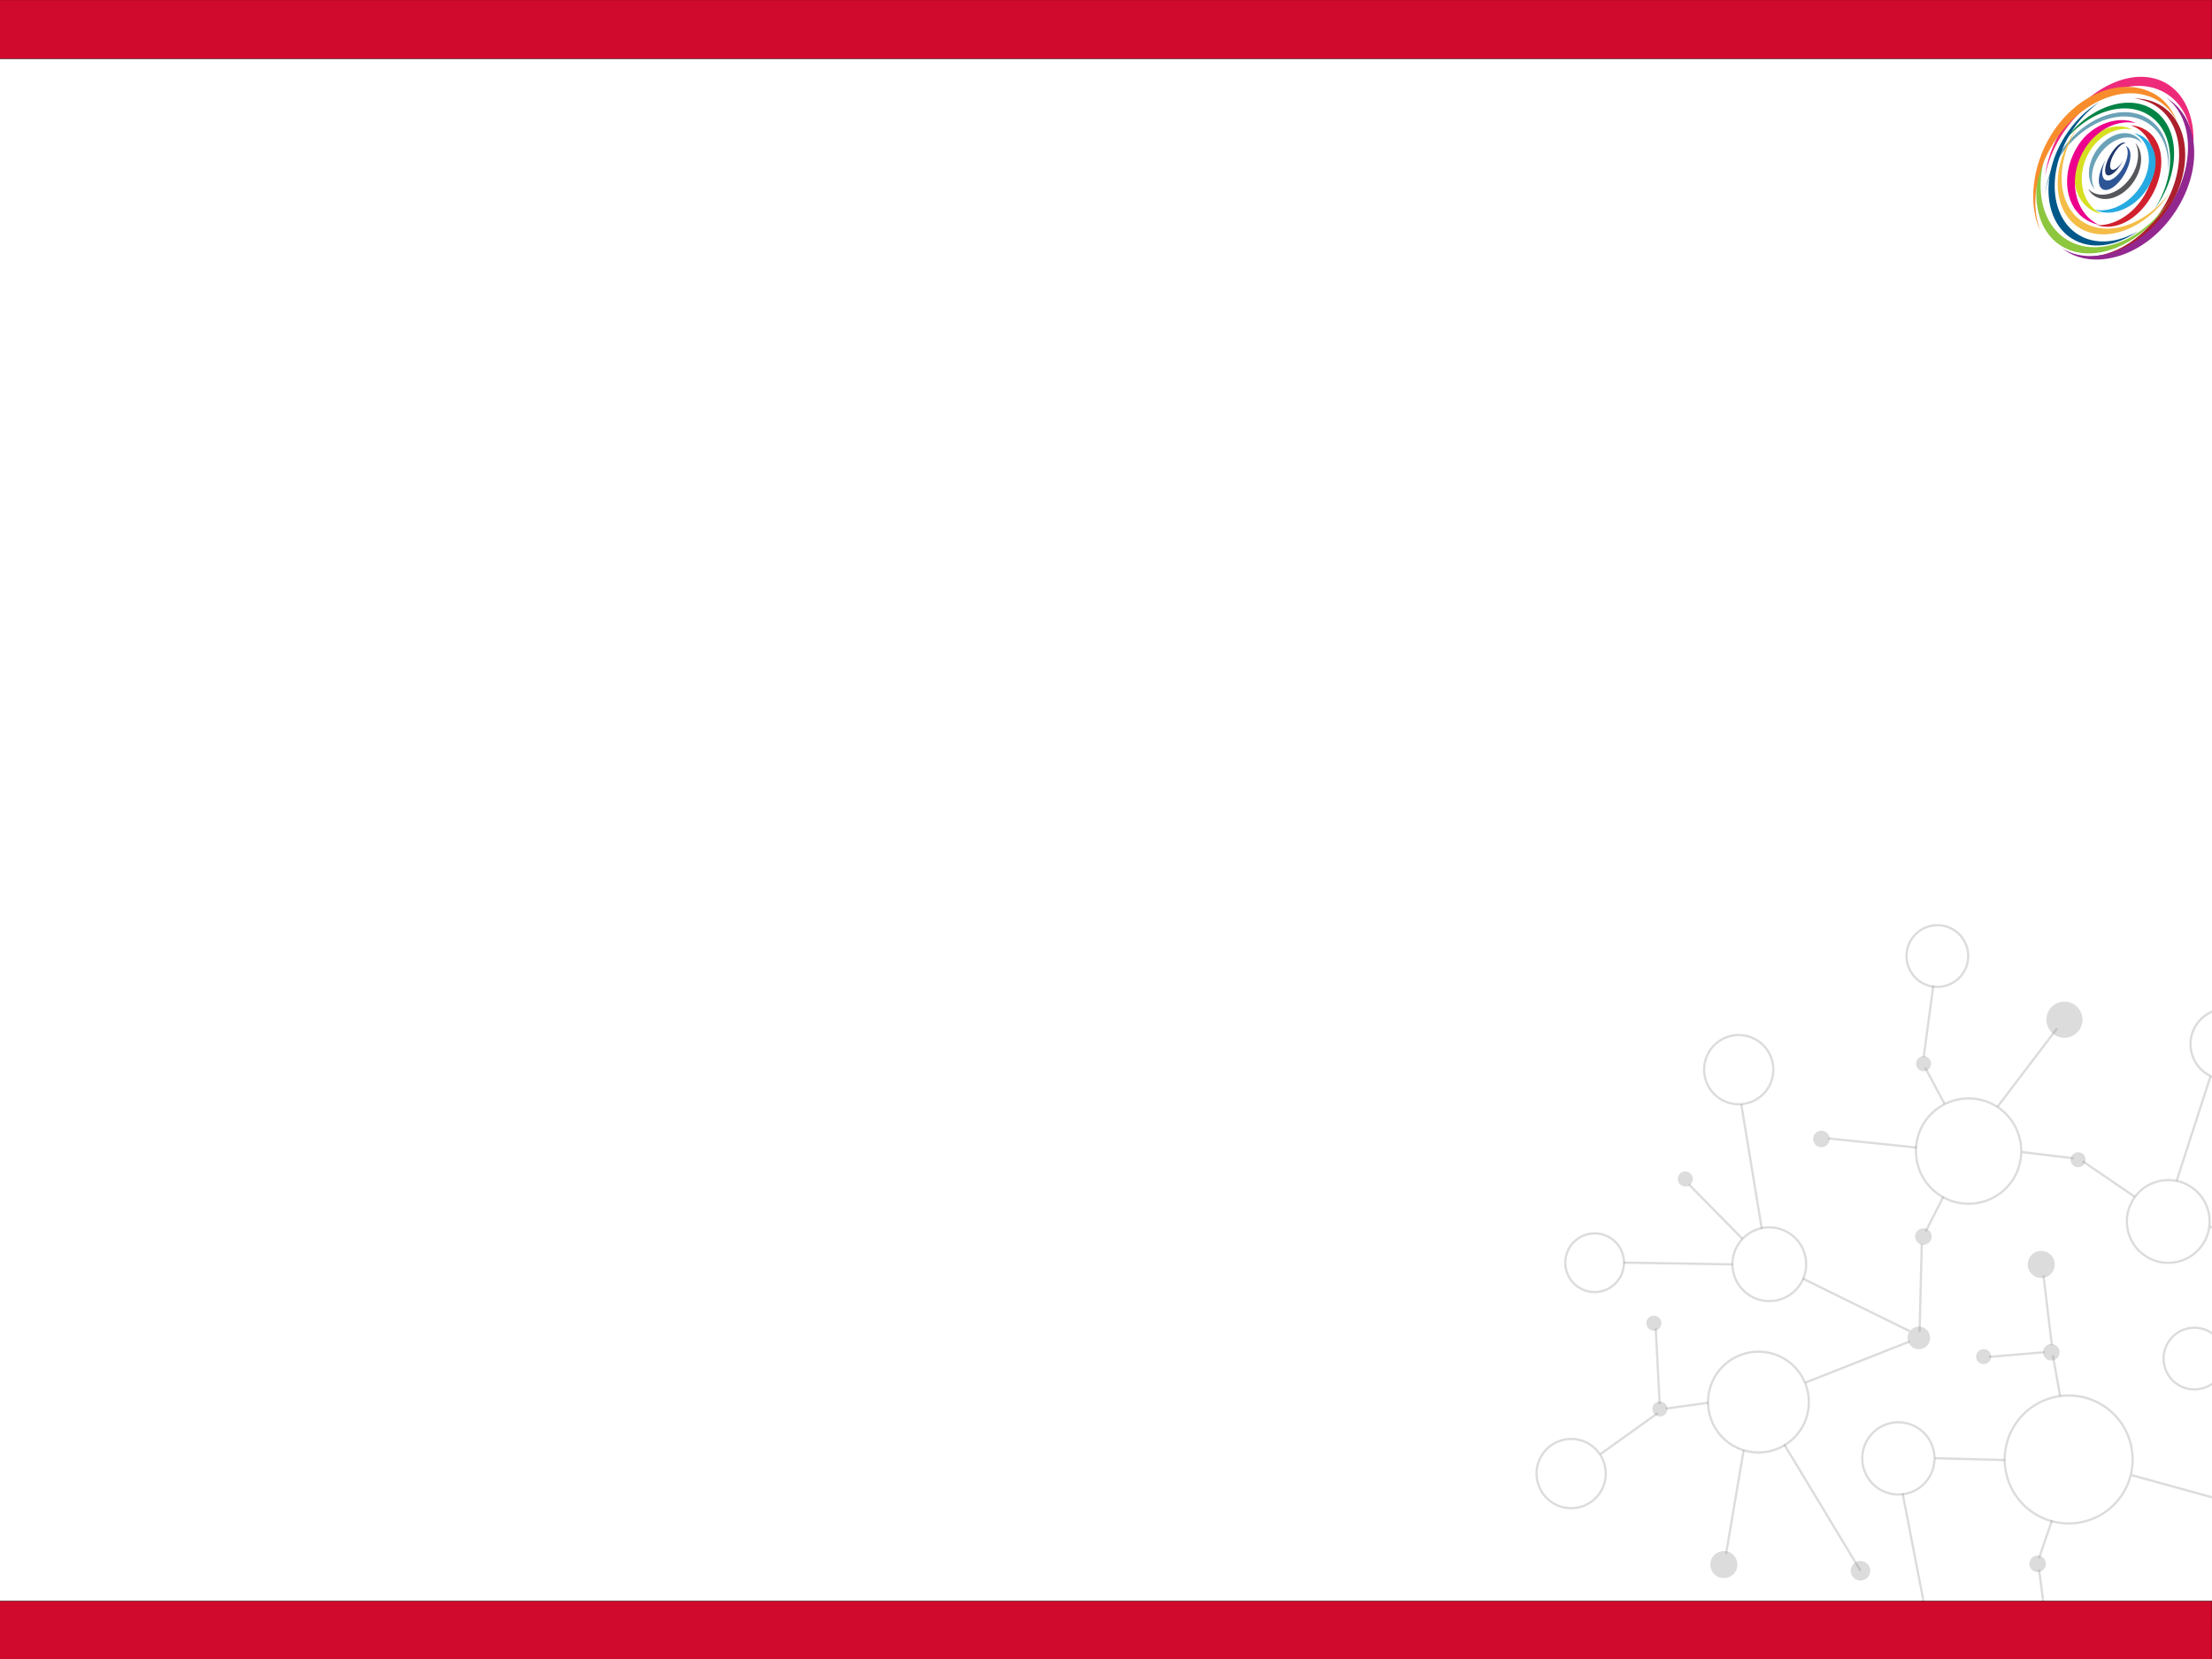
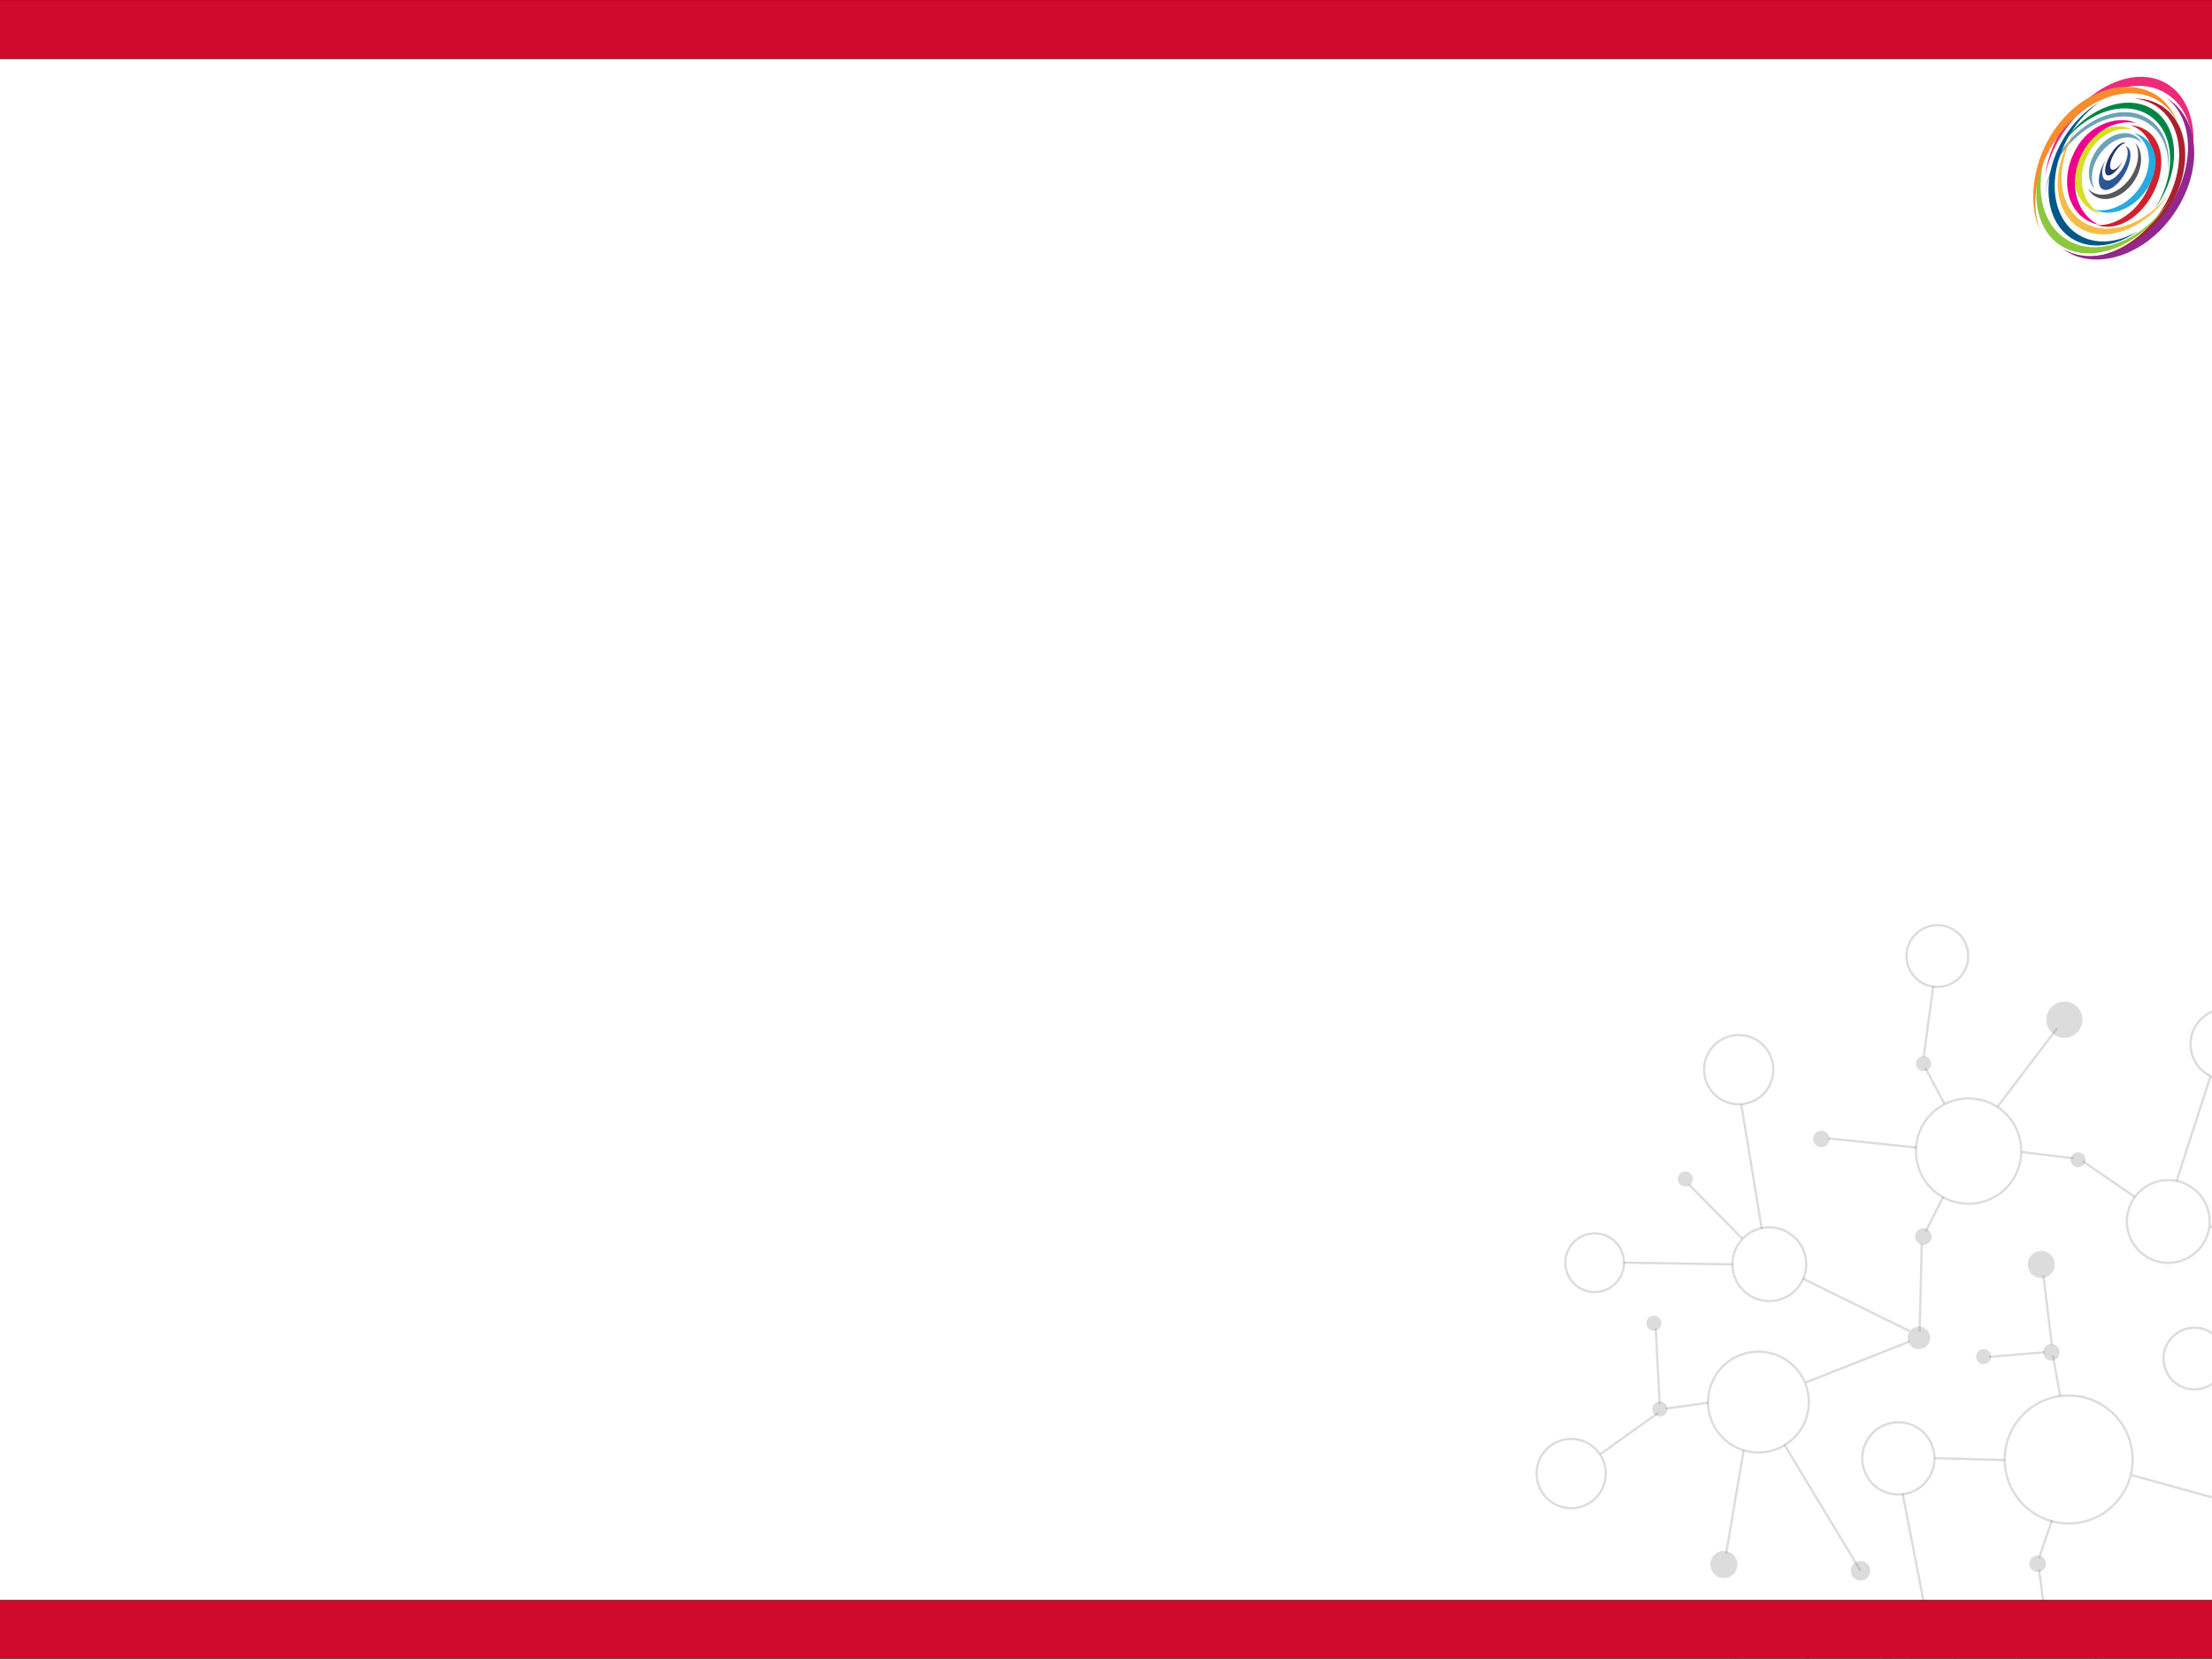
<svg xmlns="http://www.w3.org/2000/svg" width="908" height="681" viewBox="0 0 240.242 180.181" version="1.1" id="svg8">
  <defs id="defs2">
    <clipPath clipPathUnits="userSpaceOnUse" id="clipPath726">
      <path d="m 198,630 h 191.519 v 88.56 H 198 Z" id="path724" />
    </clipPath>
    <clipPath clipPathUnits="userSpaceOnUse" id="clipPath926">
      <path d="m 198.017,635.908 h 191.502 v 76.747 H 198.017 Z" id="path924" />
    </clipPath>
    <clipPath clipPathUnits="userSpaceOnUse" id="clipPath938">
      <path d="m 198,630 h 191.519 v 88.56 H 198 Z" id="path936" />
    </clipPath>
    <clipPath clipPathUnits="userSpaceOnUse" id="clipPath994">
      <path d="m 198.017,635.908 h 191.502 v 76.747 H 198.017 Z" id="path992" />
    </clipPath>
    <clipPath clipPathUnits="userSpaceOnUse" id="clipPath1022">
      <path d="m 198,630 h 191.519 v 88.56 H 198 Z" id="path1020" />
    </clipPath>
    <clipPath clipPathUnits="userSpaceOnUse" id="clipPath1038">
      <path d="m 198.017,635.908 h 191.502 v 76.747 H 198.017 Z" id="path1036" />
    </clipPath>
    <clipPath clipPathUnits="userSpaceOnUse" id="clipPath1054">
      <path d="m 198,630 h 191.519 v 88.56 H 198 Z" id="path1052" />
    </clipPath>
    <clipPath clipPathUnits="userSpaceOnUse" id="clipPath938-3">
      <path d="M 198,630 H 389.5 V 718.6 H 198 Z" id="path936-6" />
    </clipPath>
    <clipPath clipPathUnits="userSpaceOnUse" id="clipPath994-7">
      <path d="M 198,635.9 H 389.5 V 712.7 H 198 Z" id="path992-5" />
    </clipPath>
  </defs>
  <g id="layer1" transform="translate(0,-116.8186)">
    <g id="g6076" transform="translate(191.2751,102.8065)">
      <path d="m 14.893,205.097 c 0.588,-0.8 1.715,-0.972 2.514,-0.382 0.8,0.59 0.972,1.716 0.384,2.516 -0.589,0.8 -1.716,0.971 -2.516,0.38 -0.801,-0.588 -0.971,-1.714 -0.382,-2.514" style="opacity:0.3;fill:#8a8a8d;fill-opacity:1;fill-rule:nonzero;stroke:none;stroke-width:0.964" id="path1418" />
      <path d="m 26.593,207.825 c 0.268,-0.363 0.781,-0.441 1.144,-0.173 0.363,0.268 0.441,0.78 0.173,1.143 -0.268,0.363 -0.779,0.441 -1.142,0.174 -0.364,-0.269 -0.441,-0.781 -0.174,-1.144" style="opacity:0.3;fill:#8a8a8d;fill-opacity:1;fill-rule:nonzero;stroke:none;stroke-width:0.964" id="path1422" />
      <path d="m 9.935,183.978 c 0.347,-0.472 1.013,-0.573 1.486,-0.226 0.472,0.349 0.573,1.014 0.225,1.486 -0.347,0.472 -1.012,0.573 -1.486,0.226 -0.471,-0.349 -0.572,-1.014 -0.225,-1.486" style="opacity:0.3;fill:#8a8a8d;fill-opacity:1;fill-rule:nonzero;stroke:none;stroke-width:0.964" id="path1426" />
      <path d="m -5.233,183.062 c 0.482,-0.654 1.403,-0.793 2.058,-0.311 0.653,0.482 0.794,1.403 0.312,2.058 -0.483,0.653 -1.403,0.795 -2.058,0.312 -0.654,-0.482 -0.794,-1.403 -0.312,-2.059" style="opacity:0.3;fill:#8a8a8d;fill-opacity:1;fill-rule:nonzero;stroke:none;stroke-width:0.964" id="path1430" />
      <path d="m -11.655,166.552 c 0.268,-0.363 0.78,-0.441 1.144,-0.173 0.362,0.268 0.44,0.78 0.173,1.143 -0.268,0.363 -0.78,0.441 -1.143,0.174 -0.364,-0.269 -0.441,-0.781 -0.173,-1.144" style="opacity:0.3;fill:#8a8a8d;fill-opacity:1;fill-rule:nonzero;stroke:none;stroke-width:0.964" id="path1434" />
      <path d="m -12.309,157.236 c 0.268,-0.363 0.781,-0.441 1.144,-0.173 0.363,0.269 0.441,0.78 0.173,1.143 -0.268,0.363 -0.78,0.441 -1.143,0.174 -0.364,-0.269 -0.441,-0.781 -0.173,-1.144" style="opacity:0.3;fill:#8a8a8d;fill-opacity:1;fill-rule:nonzero;stroke:none;stroke-width:0.964" id="path1438" />
      <path d="m 16.142,158.593 c 0.402,-0.545 1.17,-0.662 1.714,-0.26 0.547,0.402 0.663,1.169 0.262,1.716 -0.403,0.546 -1.17,0.661 -1.716,0.26 -0.546,-0.402 -0.662,-1.17 -0.26,-1.716" style="opacity:0.3;fill:#8a8a8d;fill-opacity:1;fill-rule:nonzero;stroke:none;stroke-width:0.964" id="path1442" />
      <path d="m 23.505,160.868 c 0.268,-0.363 0.78,-0.441 1.144,-0.173 0.362,0.268 0.44,0.78 0.173,1.143 -0.268,0.363 -0.78,0.441 -1.143,0.174 -0.364,-0.269 -0.441,-0.781 -0.173,-1.144" style="opacity:0.3;fill:#8a8a8d;fill-opacity:1;fill-rule:nonzero;stroke:none;stroke-width:0.964" id="path1446" />
      <path d="m -8.896,141.573 c 0.268,-0.363 0.781,-0.441 1.144,-0.173 0.363,0.269 0.441,0.78 0.173,1.143 -0.267,0.364 -0.779,0.441 -1.142,0.174 -0.364,-0.269 -0.441,-0.781 -0.174,-1.144" style="opacity:0.3;fill:#8a8a8d;fill-opacity:1;fill-rule:nonzero;stroke:none;stroke-width:0.964" id="path1450" />
      <path d="m 30.793,160.347 c 0.295,-0.4 0.858,-0.485 1.258,-0.191 0.4,0.294 0.485,0.857 0.191,1.257 -0.295,0.4 -0.858,0.485 -1.258,0.192 -0.4,-0.295 -0.485,-0.858 -0.191,-1.258" style="opacity:0.3;fill:#8a8a8d;fill-opacity:1;fill-rule:nonzero;stroke:none;stroke-width:0.964" id="path1454" />
      <path d="m 29.237,150.466 c 0.482,-0.654 1.403,-0.794 2.058,-0.312 0.653,0.482 0.794,1.403 0.312,2.059 -0.483,0.653 -1.403,0.793 -2.058,0.311 -0.654,-0.482 -0.794,-1.403 -0.312,-2.058" style="opacity:0.3;fill:#8a8a8d;fill-opacity:1;fill-rule:nonzero;stroke:none;stroke-width:0.964" id="path1458" />
      <path d="m 16.899,147.776 c 0.295,-0.399 0.858,-0.485 1.258,-0.19 0.399,0.294 0.485,0.857 0.191,1.257 -0.296,0.399 -0.859,0.485 -1.259,0.192 -0.4,-0.296 -0.485,-0.859 -0.19,-1.259" style="opacity:0.3;fill:#8a8a8d;fill-opacity:1;fill-rule:nonzero;stroke:none;stroke-width:0.964" id="path1462" />
      <path d="m 5.817,137.177 c 0.296,-0.4 0.859,-0.485 1.259,-0.191 0.399,0.295 0.485,0.858 0.189,1.258 -0.294,0.399 -0.857,0.485 -1.257,0.192 -0.4,-0.296 -0.486,-0.859 -0.191,-1.259" style="opacity:0.3;fill:#8a8a8d;fill-opacity:1;fill-rule:nonzero;stroke:none;stroke-width:0.964" id="path1466" />
      <path d="m 16.982,129.051 c 0.268,-0.363 0.78,-0.44 1.144,-0.173 0.363,0.269 0.44,0.781 0.173,1.144 -0.268,0.363 -0.78,0.441 -1.143,0.173 -0.364,-0.269 -0.441,-0.78 -0.173,-1.144" style="opacity:0.3;fill:#8a8a8d;fill-opacity:1;fill-rule:nonzero;stroke:none;stroke-width:0.964" id="path1470" />
      <path d="m 31.359,123.595 c 0.643,-0.873 1.871,-1.059 2.744,-0.416 0.872,0.643 1.057,1.871 0.414,2.744 -0.643,0.872 -1.87,1.059 -2.742,0.416 -0.874,-0.643 -1.059,-1.871 -0.416,-2.744" style="opacity:0.3;fill:#8a8a8d;fill-opacity:1;fill-rule:nonzero;stroke:none;stroke-width:0.964" id="path1474" />
      <path d="m 33.769,139.487 c 0.268,-0.363 0.78,-0.441 1.144,-0.174 0.362,0.269 0.44,0.781 0.173,1.144 -0.268,0.363 -0.78,0.442 -1.143,0.174 -0.364,-0.27 -0.441,-0.781 -0.173,-1.144" style="opacity:0.3;fill:#8a8a8d;fill-opacity:1;fill-rule:nonzero;stroke:none;stroke-width:0.964" id="path1478" />
      <path d="m 51.165,140.824 c 0.295,-0.4 0.858,-0.486 1.258,-0.191 0.399,0.294 0.485,0.857 0.19,1.257 -0.295,0.4 -0.858,0.485 -1.258,0.192 -0.4,-0.295 -0.486,-0.858 -0.19,-1.258" style="opacity:0.3;fill:#8a8a8d;fill-opacity:1;fill-rule:nonzero;stroke:none;stroke-width:0.964" id="path1482" />
      <path d="m 54.711,148.006 c 0.267,-0.363 0.78,-0.441 1.144,-0.174 0.362,0.269 0.44,0.781 0.172,1.144 -0.267,0.363 -0.779,0.441 -1.142,0.174 -0.364,-0.27 -0.441,-0.781 -0.173,-1.144" style="opacity:0.3;fill:#8a8a8d;fill-opacity:1;fill-rule:nonzero;stroke:none;stroke-width:0.964" id="path1486" />
      <path d="m 54.944,156.098 c 0.267,-0.363 0.781,-0.441 1.144,-0.174 0.362,0.269 0.44,0.781 0.172,1.144 -0.266,0.363 -0.779,0.442 -1.142,0.174 -0.363,-0.268 -0.441,-0.781 -0.173,-1.144" style="opacity:0.3;fill:#8a8a8d;fill-opacity:1;fill-rule:nonzero;stroke:none;stroke-width:0.964" id="path1490" />
      <path d="m 62.269,148.496 c 0.482,-0.655 1.403,-0.794 2.059,-0.312 0.653,0.482 0.793,1.403 0.311,2.058 -0.483,0.653 -1.403,0.794 -2.058,0.312 -0.653,-0.482 -0.794,-1.403 -0.312,-2.058" style="opacity:0.3;fill:#8a8a8d;fill-opacity:1;fill-rule:nonzero;stroke:none;stroke-width:0.964" id="path1494" />
      <path d="m 62.014,134.091 c 0.267,-0.363 0.781,-0.441 1.144,-0.174 0.362,0.269 0.44,0.781 0.173,1.144 -0.268,0.364 -0.78,0.442 -1.143,0.174 -0.363,-0.269 -0.441,-0.781 -0.173,-1.144" style="opacity:0.3;fill:#8a8a8d;fill-opacity:1;fill-rule:nonzero;stroke:none;stroke-width:0.964" id="path1498" />
      <path d="m 72.886,156.417 c 0.268,-0.363 0.78,-0.441 1.144,-0.174 0.362,0.269 0.44,0.781 0.173,1.144 -0.268,0.363 -0.78,0.441 -1.143,0.174 -0.364,-0.269 -0.441,-0.781 -0.173,-1.144" style="opacity:0.3;fill:#8a8a8d;fill-opacity:1;fill-rule:nonzero;stroke:none;stroke-width:0.964" id="path1502" />
      <path d="m 70.697,179.38 c 0.296,-0.4 0.859,-0.485 1.259,-0.191 0.399,0.294 0.485,0.857 0.19,1.257 -0.295,0.4 -0.858,0.485 -1.258,0.192 -0.4,-0.295 -0.486,-0.858 -0.191,-1.258" style="opacity:0.3;fill:#8a8a8d;fill-opacity:1;fill-rule:nonzero;stroke:none;stroke-width:0.964" id="path1506" />
      <path d="m 50.066,176.37 c 0.589,-0.8 1.716,-0.972 2.515,-0.382 0.801,0.59 0.972,1.716 0.383,2.516 -0.588,0.799 -1.715,0.971 -2.516,0.38 -0.8,-0.588 -0.97,-1.714 -0.382,-2.514" style="opacity:0.3;fill:#8a8a8d;fill-opacity:1;fill-rule:nonzero;stroke:none;stroke-width:0.964" id="path1510" />
      <path d="m 58.59,184.374 c 0.295,-0.4 0.858,-0.485 1.258,-0.19 0.399,0.294 0.485,0.857 0.19,1.257 -0.294,0.399 -0.857,0.485 -1.257,0.192 -0.4,-0.296 -0.486,-0.859 -0.191,-1.259" style="opacity:0.3;fill:#8a8a8d;fill-opacity:1;fill-rule:nonzero;stroke:none;stroke-width:0.964" id="path1514" />
      <path d="m 54.294,201.926 c 0.482,-0.654 1.403,-0.793 2.058,-0.311 0.655,0.482 0.794,1.402 0.312,2.058 -0.482,0.653 -1.403,0.795 -2.058,0.312 -0.653,-0.482 -0.794,-1.403 -0.312,-2.059" style="opacity:0.3;fill:#8a8a8d;fill-opacity:1;fill-rule:nonzero;stroke:none;stroke-width:0.964" id="path1518" />
      <path d="m 45.422,202.804 c 0.456,-0.618 1.325,-0.749 1.943,-0.295 0.618,0.456 0.751,1.325 0.294,1.944 -0.454,0.619 -1.325,0.75 -1.942,0.295 -0.618,-0.456 -0.751,-1.325 -0.295,-1.944" style="opacity:0.3;fill:#8a8a8d;fill-opacity:1;fill-rule:nonzero;stroke:none;stroke-width:0.964" id="path1522" />
      <path d="m 29.308,183.32 c 0.295,-0.4 0.858,-0.486 1.258,-0.191 0.399,0.294 0.485,0.857 0.191,1.257 -0.295,0.4 -0.858,0.485 -1.258,0.192 -0.4,-0.295 -0.486,-0.858 -0.191,-1.258" style="opacity:0.3;fill:#8a8a8d;fill-opacity:1;fill-rule:nonzero;stroke:none;stroke-width:0.964" id="path1526" />
      <path d="m 38.984,208.167 c 2.214,1.63 2.689,4.758 1.058,6.973 -1.632,2.215 -4.76,2.689 -6.974,1.059 -2.216,-1.632 -2.689,-4.76 -1.058,-6.974 1.632,-2.215 4.76,-2.689 6.974,-1.058 m -5.77,7.835 c 2.105,1.55 5.08,1.1 6.631,-1.006 1.551,-2.107 1.1,-5.081 -1.006,-6.631 -2.106,-1.551 -5.08,-1.101 -6.631,1.006 -1.552,2.105 -1.1,5.079 1.006,6.631" style="opacity:0.3;fill:#8a8a8d;fill-opacity:1;fill-rule:nonzero;stroke:none;stroke-width:0.964" id="path1530" />
      <path d="m 34.857,190.402 c 1.869,1.377 2.27,4.018 0.892,5.888 -1.376,1.87 -4.018,2.27 -5.887,0.893 -1.87,-1.377 -2.271,-4.019 -0.894,-5.888 1.377,-1.87 4.019,-2.271 5.889,-0.893 m -4.849,6.584 c 1.76,1.297 4.247,0.919 5.544,-0.841 1.297,-1.761 0.92,-4.248 -0.84,-5.545 -1.761,-1.297 -4.248,-0.919 -5.546,0.841 -1.296,1.76 -0.919,4.247 0.842,5.545" style="opacity:0.3;fill:#8a8a8d;fill-opacity:1;fill-rule:nonzero;stroke:none;stroke-width:0.964" id="path1534" />
      <path d="m 50.852,190.607 c 1.505,1.108 1.828,3.237 0.72,4.745 -1.109,1.505 -3.238,1.828 -4.745,0.719 -1.506,-1.109 -1.829,-3.237 -0.719,-4.744 1.109,-1.506 3.237,-1.829 4.744,-0.72 m -3.879,5.266 c 1.398,1.03 3.372,0.731 4.402,-0.668 1.028,-1.398 0.73,-3.372 -0.668,-4.401 -1.398,-1.029 -3.372,-0.731 -4.402,0.667 -1.029,1.398 -0.731,3.372 0.668,4.402" style="opacity:0.3;fill:#8a8a8d;fill-opacity:1;fill-rule:nonzero;stroke:none;stroke-width:0.964" id="path1538" />
      <path d="m 68.125,189.214 c 2.523,1.859 3.064,5.424 1.206,7.946 -1.858,2.523 -5.422,3.064 -7.946,1.205 -2.522,-1.858 -3.063,-5.422 -1.205,-7.945 1.858,-2.522 5.421,-3.064 7.945,-1.206 m -6.594,8.953 c 2.414,1.779 5.825,1.263 7.603,-1.152 1.777,-2.413 1.26,-5.824 -1.155,-7.603 -2.413,-1.778 -5.823,-1.261 -7.602,1.154 -1.778,2.413 -1.261,5.824 1.153,7.602" style="opacity:0.3;fill:#8a8a8d;fill-opacity:1;fill-rule:nonzero;stroke:none;stroke-width:0.964" id="path1542" />
      <path d="m 37.595,166.829 c 3.14,2.313 3.813,6.749 1.501,9.889 -2.313,3.141 -6.75,3.813 -9.89,1.501 -3.139,-2.313 -3.813,-6.75 -1.5,-9.889 2.312,-3.141 6.749,-3.812 9.889,-1.501 m -8.243,11.192 c 3.031,2.233 7.313,1.583 9.546,-1.449 2.232,-3.031 1.583,-7.313 -1.449,-9.546 -3.031,-2.232 -7.313,-1.583 -9.546,1.448 -2.232,3.032 -1.583,7.313 1.449,9.546" style="opacity:0.3;fill:#8a8a8d;fill-opacity:1;fill-rule:nonzero;stroke:none;stroke-width:0.964" id="path1546" />
      <path d="m 17.305,169.147 c 1.797,1.323 2.182,3.862 0.859,5.658 -1.323,1.797 -3.862,2.182 -5.659,0.859 -1.797,-1.323 -2.182,-3.862 -0.859,-5.659 1.323,-1.797 3.862,-2.181 5.659,-0.858 m -4.655,6.32 c 1.689,1.243 4.073,0.882 5.316,-0.806 1.243,-1.689 0.881,-4.073 -0.807,-5.316 -1.688,-1.243 -4.073,-0.882 -5.316,0.806 -1.243,1.689 -0.881,4.073 0.807,5.316" style="opacity:0.3;fill:#8a8a8d;fill-opacity:1;fill-rule:nonzero;stroke:none;stroke-width:0.964" id="path1550" />
      <path d="m 20.416,190.429 c 1.289,0.949 1.564,2.77 0.615,4.059 -0.949,1.289 -2.769,1.564 -4.058,0.616 -1.289,-0.949 -1.565,-2.771 -0.616,-4.059 0.948,-1.289 2.77,-1.565 4.059,-0.616 m -3.297,4.477 c 1.18,0.868 2.845,0.616 3.715,-0.564 0.868,-1.18 0.615,-2.848 -0.564,-3.715 -1.18,-0.869 -2.847,-0.617 -3.715,0.564 -0.869,1.18 -0.617,2.846 0.564,3.715" style="opacity:0.3;fill:#8a8a8d;fill-opacity:1;fill-rule:nonzero;stroke:none;stroke-width:0.964" id="path1554" />
      <path d="m 4.02,192.974 c 2.16,1.591 2.623,4.643 1.032,6.803 -1.591,2.16 -4.643,2.623 -6.803,1.032 -2.161,-1.591 -2.623,-4.643 -1.033,-6.803 1.592,-2.16 4.644,-2.623 6.803,-1.032 m -5.625,7.638 c 2.051,1.509 4.948,1.07 6.459,-0.981 1.51,-2.051 1.071,-4.949 -0.98,-6.459 -2.051,-1.509 -4.949,-1.07 -6.46,0.981 -1.509,2.051 -1.07,4.947 0.981,6.459" style="opacity:0.3;fill:#8a8a8d;fill-opacity:1;fill-rule:nonzero;stroke:none;stroke-width:0.964" id="path1558" />
      <path d="m 3.029,161.78 c 2.487,1.831 3.02,5.344 1.187,7.831 -1.831,2.488 -5.344,3.021 -7.831,1.189 -2.487,-1.832 -3.019,-5.345 -1.187,-7.832 1.831,-2.487 5.344,-3.02 7.831,-1.188 m -6.498,8.823 c 2.379,1.75 5.737,1.241 7.488,-1.137 1.752,-2.378 1.242,-5.737 -1.134,-7.488 -2.379,-1.751 -5.738,-1.241 -7.489,1.136 -1.75,2.378 -1.242,5.738 1.135,7.489" style="opacity:0.3;fill:#8a8a8d;fill-opacity:1;fill-rule:nonzero;stroke:none;stroke-width:0.964" id="path1562" />
      <path d="m -18.33,170.927 c 1.724,1.27 2.093,3.706 0.823,5.431 -1.269,1.724 -3.706,2.093 -5.43,0.823 -1.724,-1.27 -2.093,-3.705 -0.824,-5.43 1.27,-1.724 3.707,-2.094 5.431,-0.824 m -4.461,6.057 c 1.615,1.191 3.898,0.844 5.088,-0.771 1.189,-1.616 0.843,-3.899 -0.772,-5.088 -1.615,-1.189 -3.898,-0.843 -5.088,0.772 -1.189,1.615 -0.843,3.898 0.772,5.087" style="opacity:0.3;fill:#8a8a8d;fill-opacity:1;fill-rule:nonzero;stroke:none;stroke-width:0.964" id="path1566" />
      <path d="m -16.121,148.488 c 1.471,1.083 1.787,3.159 0.704,4.63 -1.083,1.471 -3.16,1.784 -4.631,0.702 -1.47,-1.082 -1.785,-3.159 -0.703,-4.629 1.083,-1.471 3.161,-1.785 4.63,-0.703 m -3.782,5.135 c 1.361,1.002 3.285,0.71 4.288,-0.652 1.002,-1.361 0.71,-3.284 -0.651,-4.286 -1.361,-1.002 -3.286,-0.711 -4.288,0.651 -1.002,1.361 -0.71,3.284 0.651,4.287" style="opacity:0.3;fill:#8a8a8d;fill-opacity:1;fill-rule:nonzero;stroke:none;stroke-width:0.964" id="path1570" />
      <path d="m 3.335,147.992 c 1.834,1.35 2.226,3.942 0.876,5.773 -1.35,1.834 -3.94,2.227 -5.773,0.876 -1.833,-1.35 -2.227,-3.939 -0.876,-5.773 1.35,-1.832 3.94,-2.225 5.773,-0.876 m -4.752,6.452 c 1.723,1.271 4.161,0.902 5.43,-0.822 1.269,-1.724 0.9,-4.162 -0.824,-5.432 -1.724,-1.269 -4.161,-0.9 -5.43,0.825 -1.271,1.724 -0.901,4.159 0.824,5.429" style="opacity:0.3;fill:#8a8a8d;fill-opacity:1;fill-rule:nonzero;stroke:none;stroke-width:0.964" id="path1574" />
      <path d="m -0.133,127.057 c 1.724,1.269 2.093,3.706 0.823,5.43 -1.269,1.724 -3.705,2.094 -5.429,0.823 -1.724,-1.269 -2.094,-3.705 -0.824,-5.43 1.27,-1.724 3.706,-2.093 5.43,-0.823 m -4.461,6.056 c 1.615,1.191 3.898,0.843 5.088,-0.771 1.19,-1.615 0.843,-3.899 -0.771,-5.087 -1.616,-1.19 -3.898,-0.843 -5.088,0.772 -1.19,1.615 -0.844,3.898 0.771,5.086" style="opacity:0.3;fill:#8a8a8d;fill-opacity:1;fill-rule:nonzero;stroke:none;stroke-width:0.964" id="path1578" />
      <path d="m 25.998,134.321 c 2.596,1.912 3.153,5.578 1.239,8.174 -1.911,2.596 -5.578,3.153 -8.173,1.241 -2.596,-1.912 -3.153,-5.579 -1.24,-8.175 1.911,-2.596 5.579,-3.152 8.174,-1.24 m -6.789,9.217 c 2.486,1.832 6.001,1.298 7.831,-1.188 1.832,-2.487 1.299,-6 -1.186,-7.831 -2.487,-1.832 -6.001,-1.298 -7.832,1.188 -1.832,2.488 -1.299,6 1.187,7.831" style="opacity:0.3;fill:#8a8a8d;fill-opacity:1;fill-rule:nonzero;stroke:none;stroke-width:0.964" id="path1582" />
      <path d="m 21.203,115.048 c 1.542,1.137 1.872,3.315 0.736,4.859 -1.136,1.544 -3.316,1.874 -4.859,0.738 -1.544,-1.137 -1.875,-3.316 -0.738,-4.859 1.137,-1.544 3.316,-1.875 4.86,-0.738 m -3.978,5.399 c 1.434,1.055 3.46,0.748 4.516,-0.685 1.055,-1.435 0.75,-3.459 -0.684,-4.516 -1.435,-1.056 -3.46,-0.748 -4.517,0.685 -1.056,1.434 -0.748,3.459 0.685,4.516" style="opacity:0.3;fill:#8a8a8d;fill-opacity:1;fill-rule:nonzero;stroke:none;stroke-width:0.964" id="path1586" />
      <path d="m 52.829,124.227 c 1.759,1.297 2.137,3.785 0.84,5.545 -1.298,1.76 -3.786,2.139 -5.546,0.841 -1.759,-1.296 -2.138,-3.785 -0.84,-5.545 1.297,-1.761 3.785,-2.138 5.546,-0.841 m -4.558,6.189 c 1.65,1.217 3.982,0.863 5.201,-0.788 1.216,-1.652 0.863,-3.985 -0.788,-5.203 -1.652,-1.216 -3.985,-0.862 -5.204,0.789 -1.216,1.652 -0.861,3.985 0.791,5.202" style="opacity:0.3;fill:#8a8a8d;fill-opacity:1;fill-rule:nonzero;stroke:none;stroke-width:0.964" id="path1590" />
      <path d="m 46.956,142.953 c 2.051,1.51 2.49,4.408 0.98,6.459 -1.511,2.051 -4.409,2.49 -6.46,0.98 -2.05,-1.511 -2.49,-4.407 -0.979,-6.458 1.51,-2.052 4.408,-2.491 6.459,-0.981 m -5.334,7.242 c 1.941,1.43 4.686,1.014 6.116,-0.928 1.43,-1.942 1.014,-4.686 -0.928,-6.116 -1.942,-1.43 -4.687,-1.014 -6.116,0.928 -1.43,1.942 -1.015,4.685 0.928,6.116" style="opacity:0.3;fill:#8a8a8d;fill-opacity:1;fill-rule:nonzero;stroke:none;stroke-width:0.964" id="path1594" />
      <path d="m 49.121,158.765 c 1.543,1.137 1.872,3.315 0.736,4.859 -1.136,1.544 -3.315,1.874 -4.859,0.738 -1.543,-1.137 -1.875,-3.316 -0.737,-4.859 1.136,-1.544 3.315,-1.875 4.859,-0.738 m -3.977,5.4 c 1.433,1.054 3.46,0.747 4.515,-0.686 1.056,-1.435 0.75,-3.46 -0.684,-4.516 -1.435,-1.056 -3.46,-0.749 -4.516,0.685 -1.056,1.434 -0.749,3.46 0.685,4.517" style="opacity:0.3;fill:#8a8a8d;fill-opacity:1;fill-rule:nonzero;stroke:none;stroke-width:0.964" id="path1598" />
      <path d="m 70.494,164.353 c 2.051,1.511 2.49,4.408 0.98,6.459 -1.511,2.051 -4.408,2.49 -6.46,0.98 -2.05,-1.511 -2.49,-4.408 -0.979,-6.459 1.51,-2.051 4.408,-2.49 6.459,-0.98 m -5.334,7.242 c 1.941,1.43 4.686,1.014 6.116,-0.928 1.43,-1.942 1.014,-4.687 -0.928,-6.116 -1.942,-1.43 -4.686,-1.014 -6.116,0.928 -1.43,1.942 -1.015,4.685 0.928,6.116" style="opacity:0.3;fill:#8a8a8d;fill-opacity:1;fill-rule:nonzero;stroke:none;stroke-width:0.964" id="path1602" />
      <path d="m 74.852,144.511 c 1.434,1.056 1.743,3.082 0.686,4.516 -1.057,1.434 -3.082,1.741 -4.517,0.684 -1.434,-1.055 -1.74,-3.081 -0.684,-4.515 1.056,-1.433 3.082,-1.742 4.515,-0.685 m -3.685,5.003 c 1.325,0.976 3.196,0.693 4.173,-0.632 0.975,-1.325 0.692,-3.197 -0.633,-4.173 -1.325,-0.975 -3.198,-0.691 -4.172,0.633 -0.976,1.325 -0.692,3.197 0.632,4.172" style="opacity:0.3;fill:#8a8a8d;fill-opacity:1;fill-rule:nonzero;stroke:none;stroke-width:0.964" id="path1606" />
      <path d="m 31.71,209.924 -0.09,0.228 -4.414,-1.729 0.089,-0.227 z" style="opacity:0.3;fill:#8a8a8d;fill-opacity:1;fill-rule:nonzero;stroke:none;stroke-width:0.964" id="path1610" />
      <path d="m 33.315,197.738 1.752,9.618 -0.242,0.042 -1.752,-9.617 z" style="opacity:0.3;fill:#8a8a8d;fill-opacity:1;fill-rule:nonzero;stroke:none;stroke-width:0.964" id="path1614" />
      <path d="m 29.148,196.159 0.15,0.193 -11.547,9.064 -0.151,-0.195 z" style="opacity:0.3;fill:#8a8a8d;fill-opacity:1;fill-rule:nonzero;stroke:none;stroke-width:0.964" id="path1618" />
      <path d="m 35.883,195.626 9.612,7.081 -0.146,0.198 -9.612,-7.081 z" style="opacity:0.3;fill:#8a8a8d;fill-opacity:1;fill-rule:nonzero;stroke:none;stroke-width:0.964" id="path1622" />
      <path d="m 36.377,193.177 0.002,0.246 9.287,-0.066 -0.002,-0.245 z" style="opacity:0.3;fill:#8a8a8d;fill-opacity:1;fill-rule:nonzero;stroke:none;stroke-width:0.964" id="path1626" />
      <path d="m 30.063,184.489 0.719,5.504 0.243,-0.031 -0.718,-5.504 z" style="opacity:0.3;fill:#8a8a8d;fill-opacity:1;fill-rule:nonzero;stroke:none;stroke-width:0.964" id="path1630" />
      <path d="m 31.71,179.153 -1.42,4.133 -0.232,-0.079 1.42,-4.134 z" style="opacity:0.3;fill:#8a8a8d;fill-opacity:1;fill-rule:nonzero;stroke:none;stroke-width:0.964" id="path1634" />
      <path d="m 50.005,176.792 -0.066,0.237 -9.705,-2.679 0.066,-0.237 z" style="opacity:0.3;fill:#8a8a8d;fill-opacity:1;fill-rule:nonzero;stroke:none;stroke-width:0.964" id="path1638" />
      <path d="m 53.047,178.415 6.235,6.013 -0.172,0.177 -6.233,-6.012 z" style="opacity:0.3;fill:#8a8a8d;fill-opacity:1;fill-rule:nonzero;stroke:none;stroke-width:0.964" id="path1642" />
      <path d="m 59.738,185.028 2.463,3.896 -0.208,0.131 -2.463,-3.896 z" style="opacity:0.3;fill:#8a8a8d;fill-opacity:1;fill-rule:nonzero;stroke:none;stroke-width:0.964" id="path1646" />
      <path d="m 60.763,197.627 0.168,0.179 -4.298,4.043 -0.168,-0.178 z" style="opacity:0.3;fill:#8a8a8d;fill-opacity:1;fill-rule:nonzero;stroke:none;stroke-width:0.964" id="path1650" />
      <path d="m 63.805,170.076 0.118,0.215 -11.067,6.064 -0.117,-0.215 z" style="opacity:0.3;fill:#8a8a8d;fill-opacity:1;fill-rule:nonzero;stroke:none;stroke-width:0.964" id="path1654" />
      <path d="m 69.79,172.198 1.664,7.116 -0.239,0.057 -1.664,-7.115 z" style="opacity:0.3;fill:#8a8a8d;fill-opacity:1;fill-rule:nonzero;stroke:none;stroke-width:0.964" id="path1658" />
      <path d="m 73.653,156.959 -3.62,6.982 -0.217,-0.114 3.619,-6.981 z" style="opacity:0.3;fill:#8a8a8d;fill-opacity:1;fill-rule:nonzero;stroke:none;stroke-width:0.964" id="path1662" />
      <path d="m 73.006,150.306 0.361,5.851 0.244,-0.015 -0.36,-5.852 z" style="opacity:0.3;fill:#8a8a8d;fill-opacity:1;fill-rule:nonzero;stroke:none;stroke-width:0.964" id="path1666" />
      <path d="m 63.581,166.783 -0.078,0.231 -13.188,-4.431 0.078,-0.234 z" style="opacity:0.3;fill:#8a8a8d;fill-opacity:1;fill-rule:nonzero;stroke:none;stroke-width:0.964" id="path1670" />
      <path d="m 55.153,149.034 0.192,7.047 0.246,-0.007 -0.193,-7.047 z" style="opacity:0.3;fill:#8a8a8d;fill-opacity:1;fill-rule:nonzero;stroke:none;stroke-width:0.964" id="path1674" />
      <path d="m 62.411,149.175 -0.039,0.242 -6.354,-1.025 0.039,-0.241 z" style="opacity:0.3;fill:#8a8a8d;fill-opacity:1;fill-rule:nonzero;stroke:none;stroke-width:0.964" id="path1678" />
      <path d="m 52.393,141.191 2.887,6.696 -0.226,0.097 -2.887,-6.696 z" style="opacity:0.3;fill:#8a8a8d;fill-opacity:1;fill-rule:nonzero;stroke:none;stroke-width:0.964" id="path1682" />
      <path d="m 55.011,148.193 -0.04,0.242 -6.24,-1.042 0.04,-0.242 z" style="opacity:0.3;fill:#8a8a8d;fill-opacity:1;fill-rule:nonzero;stroke:none;stroke-width:0.964" id="path1686" />
      <path d="m 48.906,130.989 -3.663,11.315 -0.233,-0.074 3.663,-11.316 z" style="opacity:0.3;fill:#8a8a8d;fill-opacity:1;fill-rule:nonzero;stroke:none;stroke-width:0.964" id="path1690" />
      <path d="m 62.456,134.162 -0.127,0.21 -8.501,-5.144 0.129,-0.21 z" style="opacity:0.3;fill:#8a8a8d;fill-opacity:1;fill-rule:nonzero;stroke:none;stroke-width:0.964" id="path1694" />
      <path d="m 40.664,143.905 -0.139,0.202 -5.674,-3.876 0.137,-0.201 z" style="opacity:0.3;fill:#8a8a8d;fill-opacity:1;fill-rule:nonzero;stroke:none;stroke-width:0.964" id="path1698" />
      <path d="m 28.323,139.263 5.6,0.671 0.028,-0.244 -5.599,-0.671 z" style="opacity:0.3;fill:#8a8a8d;fill-opacity:1;fill-rule:nonzero;stroke:none;stroke-width:0.964" id="path1702" />
      <path d="m 32.048,125.625 0.195,0.147 -6.484,8.528 -0.196,-0.148 z" style="opacity:0.3;fill:#8a8a8d;fill-opacity:1;fill-rule:nonzero;stroke:none;stroke-width:0.964" id="path1706" />
      <path d="m 17.932,129.919 2.087,3.922 -0.216,0.116 -2.087,-3.922 z" style="opacity:0.3;fill:#8a8a8d;fill-opacity:1;fill-rule:nonzero;stroke:none;stroke-width:0.964" id="path1710" />
      <path d="m 18.817,121.089 -1.045,7.761 -0.243,-0.033 1.045,-7.761 z" style="opacity:0.3;fill:#8a8a8d;fill-opacity:1;fill-rule:nonzero;stroke:none;stroke-width:0.964" id="path1714" />
      <path d="m 16.931,138.53 -0.025,0.244 -9.626,-0.997 0.027,-0.243 z" style="opacity:0.3;fill:#8a8a8d;fill-opacity:1;fill-rule:nonzero;stroke:none;stroke-width:0.964" id="path1718" />
      <path d="m 19.887,144.062 -1.913,3.769 -0.22,-0.111 1.912,-3.768 z" style="opacity:0.3;fill:#8a8a8d;fill-opacity:1;fill-rule:nonzero;stroke:none;stroke-width:0.964" id="path1722" />
      <path d="m 17.083,158.662 0.246,0.006 0.244,-9.569 -0.245,-0.006 z" style="opacity:0.3;fill:#8a8a8d;fill-opacity:1;fill-rule:nonzero;stroke:none;stroke-width:0.964" id="path1726" />
      <path d="m 31.805,161.185 0.79,4.44 -0.241,0.043 -0.79,-4.441 z" style="opacity:0.3;fill:#8a8a8d;fill-opacity:1;fill-rule:nonzero;stroke:none;stroke-width:0.964" id="path1730" />
      <path d="m 30.782,152.516 0.917,7.58 -0.244,0.03 -0.917,-7.581 z" style="opacity:0.3;fill:#8a8a8d;fill-opacity:1;fill-rule:nonzero;stroke:none;stroke-width:0.964" id="path1734" />
      <path d="m 24.741,161.258 0.02,0.245 6.063,-0.51 -0.02,-0.246 z" style="opacity:0.3;fill:#8a8a8d;fill-opacity:1;fill-rule:nonzero;stroke:none;stroke-width:0.964" id="path1738" />
      <path d="m 16.196,158.482 -0.108,0.221 -11.628,-5.722 0.109,-0.221 z" style="opacity:0.3;fill:#8a8a8d;fill-opacity:1;fill-rule:nonzero;stroke:none;stroke-width:0.964" id="path1742" />
      <path d="m 16.091,159.59 0.09,0.228 -11.312,4.464 -0.089,-0.228 z" style="opacity:0.3;fill:#8a8a8d;fill-opacity:1;fill-rule:nonzero;stroke:none;stroke-width:0.964" id="path1746" />
      <path d="m -2.037,133.923 2.227,13.521 -0.242,0.039 -2.227,-13.52 z" style="opacity:0.3;fill:#8a8a8d;fill-opacity:1;fill-rule:nonzero;stroke:none;stroke-width:0.964" id="path1750" />
      <path d="m -7.768,142.557 5.808,5.902 -0.175,0.173 -5.808,-5.901 z" style="opacity:0.3;fill:#8a8a8d;fill-opacity:1;fill-rule:nonzero;stroke:none;stroke-width:0.964" id="path1754" />
      <path d="m -14.931,151.266 11.841,0.192 0.004,-0.247 -11.84,-0.191 z" style="opacity:0.3;fill:#8a8a8d;fill-opacity:1;fill-rule:nonzero;stroke:none;stroke-width:0.964" id="path1758" />
      <path d="m -10.376,166.877 0.034,0.244 4.639,-0.646 -0.035,-0.243 z" style="opacity:0.3;fill:#8a8a8d;fill-opacity:1;fill-rule:nonzero;stroke:none;stroke-width:0.964" id="path1762" />
      <path d="m -11.294,167.381 0.144,0.2 -6.225,4.453 -0.144,-0.2 z" style="opacity:0.3;fill:#8a8a8d;fill-opacity:1;fill-rule:nonzero;stroke:none;stroke-width:0.964" id="path1766" />
      <path d="m -11.572,158.282 0.431,8.239 0.245,-0.013 -0.431,-8.241 z" style="opacity:0.3;fill:#8a8a8d;fill-opacity:1;fill-rule:nonzero;stroke:none;stroke-width:0.964" id="path1770" />
      <path d="m -1.777,171.526 -1.914,11.284 -0.242,-0.041 1.914,-11.284 z" style="opacity:0.3;fill:#8a8a8d;fill-opacity:1;fill-rule:nonzero;stroke:none;stroke-width:0.964" id="path1774" />
      <path d="m 2.616,170.83 8.28,13.715 -0.211,0.126 -8.279,-13.713 z" style="opacity:0.3;fill:#8a8a8d;fill-opacity:1;fill-rule:nonzero;stroke:none;stroke-width:0.964" id="path1778" />
      <path d="m 15.483,176.173 2.687,13.86 -0.24,0.047 -2.688,-13.86 z" style="opacity:0.3;fill:#8a8a8d;fill-opacity:1;fill-rule:nonzero;stroke:none;stroke-width:0.964" id="path1782" />
      <path d="m 15.983,193.463 0.057,0.239 -10.159,2.418 -0.057,-0.239 z" style="opacity:0.3;fill:#8a8a8d;fill-opacity:1;fill-rule:nonzero;stroke:none;stroke-width:0.964" id="path1786" />
      <path d="m 18.875,172.51 7.575,0.197 0.006,-0.246 -7.574,-0.196 z" style="opacity:0.3;fill:#8a8a8d;fill-opacity:1;fill-rule:nonzero;stroke:none;stroke-width:0.964" id="path1790" />
    </g>
-     <rect style="opacity:1;fill:#cf0a2c;fill-opacity:1;stroke:#000000;stroke-width:0.044;stroke-linecap:round;stroke-linejoin:bevel;stroke-miterlimit:4;stroke-dasharray:none;stroke-dashoffset:0;stroke-opacity:1" id="rect3586" width="240.3" height="6.403" x="-0.052" y="116.8" />
-     <rect style="opacity:1;fill:#cf0a2c;fill-opacity:1;stroke:#000000;stroke-width:0.043;stroke-linecap:round;stroke-linejoin:bevel;stroke-miterlimit:4;stroke-dasharray:none;stroke-dashoffset:0;stroke-opacity:1" id="rect3586-6" width="240.3" height="6.352" x="-0.06" y="290.7" />
+     <rect style="opacity:1;fill:#cf0a2c;fill-opacity:1;stroke:#000000;stroke-width:0.044;stroke-linecap:round;stroke-linejoin:bevel;stroke-miterlimit:4;stroke-dasharray:none;stroke-dashoffset:0;stroke-opacity:1" id="rect3586" width="240.3" height="6.403" x="-0.029" y="116.8" />
+     <rect style="opacity:1;fill:#cf0a2c;fill-opacity:1;stroke:#000000;stroke-width:0.043;stroke-linecap:round;stroke-linejoin:bevel;stroke-miterlimit:4;stroke-dasharray:none;stroke-dashoffset:0;stroke-opacity:1" id="rect3586-6" width="240.3" height="6.352" x="-0.029" y="290.6" />
    <g id="g6427" transform="matrix(0.7525,0,0,0.7525,216.2,-76.19)">
      <g transform="matrix(0.3528,0,0,-0.3528,-63.72,518.3)" id="g932">
        <g clip-path="url(#clipPath938-3)" id="g934">
          <g transform="translate(243.6,662.3)" id="g940">
            <path id="path942" style="fill:#d0202e;fill-opacity:1;fill-rule:nonzero;stroke:none" d="M 0,0 C 6.156,10.48 4.684,22.77 -3.287,27.45 C -4.068,27.91 -4.882,28.28 -5.72,28.56 C -3.625,28.43 -1.606,27.85 0.227,26.77 C 8.197,22.09 8.872,9.857 2.716,-0.621 C -2.836,-10.07 -11.9,-14.88 -19.63,-12.28 C -12.62,-12.71 -4.74,-8.068 0,0" />
          </g>
          <g transform="translate(240.5,663.9)" id="g944">
            <path id="path946" style="fill:#27aae1;fill-opacity:1;fill-rule:nonzero;stroke:none" d="M 0,0 C 6.214,7.727 6.486,17.82 0.608,22.55 C 0.032,23.01 -0.582,23.41 -1.225,23.73 C 0.451,23.38 2.011,22.67 3.364,21.58 C 9.241,16.86 8.969,6.762 2.755,-0.965 C -2.85,-7.935 -11.38,-10.6 -17.3,-7.579 C -11.7,-8.759 -4.784,-5.95 0,0" />
          </g>
          <g transform="translate(221.4,680.6)" id="g948">
            <path id="path950" style="fill:#d7df23;fill-opacity:1;fill-rule:nonzero;stroke:none" d="M 0,0 C -5.509,-8.553 -4.417,-19.64 2.438,-24.77 C 3.109,-25.27 3.81,-25.69 4.534,-26.04 C 2.716,-25.67 0.971,-24.92 -0.605,-23.74 C -7.46,-18.61 -8.551,-7.526 -3.043,1.028 C 1.927,8.744 10.57,11.76 17.25,8.514 C 11.16,9.747 4.241,6.586 0,0" />
          </g>
          <g transform="translate(219.3,681.5)" id="g952">
            <path id="path954" style="fill:#ec008c;fill-opacity:1;fill-rule:nonzero;stroke:none" d="M 0,0 C -6.627,-10.29 -5.313,-23.63 2.933,-29.79 C 3.739,-30.39 4.583,-30.9 5.454,-31.33 C 3.267,-30.88 1.168,-29.97 -0.728,-28.55 C -8.973,-22.39 -9.489,-9.109 -2.863,1.18 C 3.115,10.46 14.4,13.41 20.74,10.24 C 13.42,11.72 5.101,7.922 0,0" />
          </g>
          <g transform="translate(225.2,678.9)" id="g956">
            <path id="path958" style="fill:#6ba2b8;fill-opacity:1;fill-rule:nonzero;stroke:none" d="M 0,0 C 4.335,6.249 11.54,8.756 16.09,5.599 C 16.53,5.29 16.94,4.938 17.3,4.549 C 16.72,5.677 15.9,6.64 14.85,7.366 C 10.3,10.52 3.101,8.016 -1.233,1.767 C -5.144,-3.87 -5.383,-10.63 -2.052,-14.21 C -4,-10.44 -3.337,-4.812 0,0" />
          </g>
          <g transform="translate(237.8,669.4)" id="g960">
            <path id="path962" style="fill:#55575a;fill-opacity:1;fill-rule:nonzero;stroke:none" d="M 0,0 C -4.335,-6.249 -11.54,-8.755 -16.09,-5.6 C -16.53,-5.29 -16.94,-4.938 -17.3,-4.548 C -16.72,-5.676 -15.9,-6.639 -14.85,-7.366 C -10.3,-10.52 -3.101,-8.015 1.234,-1.766 C 5.144,3.871 5.383,10.63 2.051,14.21 C 4,10.44 3.337,4.812 0,0" />
          </g>
          <g transform="translate(245.4,691.4)" id="g964">
            <path id="path966" style="fill:#6ba2b8;fill-opacity:1;fill-rule:nonzero;stroke:none" d="M 0,0 C -10.15,7.039 -26.21,1.449 -35.88,-12.49 C -39.52,-17.74 -41.73,-23.42 -42.53,-28.85 C -41.99,-22.9 -39.7,-16.54 -35.66,-10.72 C -26,3.218 -9.935,8.808 0.212,1.769 C 6.535,-2.617 9.069,-10.87 7.744,-19.84 C 8.505,-11.57 5.906,-4.096 0,0" />
          </g>
          <g transform="translate(245.9,694.6)" id="g968">
            <path id="path970" style="fill:#008445;fill-opacity:1;fill-rule:nonzero;stroke:none" d="M 0,0 C -10.21,7.084 -26.22,1.802 -36.28,-11.76 C -36.03,-11.37 -35.76,-10.97 -35.49,-10.58 C -25.49,3.839 -8.875,9.622 1.623,2.341 C 12.12,-4.942 12.53,-22.53 2.527,-36.95 C 2.256,-37.34 1.978,-37.73 1.696,-38.11 C 10.87,-23.92 10.21,-7.084 0,0" />
          </g>
          <g transform="translate(217.8,651.7)" id="g972">
            <path id="path974" style="fill:#f4bd47;fill-opacity:1;fill-rule:nonzero;stroke:none" d="M 0,0 C -10.21,7.085 -10.87,23.92 -1.695,38.11 C -1.977,37.73 -2.255,37.34 -2.527,36.95 C -12.53,22.53 -12.12,4.942 -1.623,-2.34 C 8.876,-9.622 25.49,-3.839 35.49,10.58 C 35.76,10.97 36.03,11.37 36.29,11.76 C 26.22,-1.802 10.21,-7.083 0,0" />
          </g>
          <g transform="translate(235.6,683.6)" id="g976">
            <path id="path978" style="fill:#1e376c;fill-opacity:1;fill-rule:nonzero;stroke:none" d="M 0,0 C 0.086,-0.048 0.165,-0.109 0.237,-0.179 C -0.933,0.095 -2.981,-1.707 -4.518,-4.433 C -6.168,-7.358 -6.606,-10.24 -5.495,-10.86 C -4.46,-11.45 -2.447,-9.866 -0.842,-7.281 C -0.959,-7.508 -1.081,-7.735 -1.209,-7.963 C -3.253,-11.59 -6.023,-13.89 -7.398,-13.12 C -8.773,-12.34 -8.231,-8.777 -6.189,-5.155 C -4.146,-1.533 -1.375,0.775 0,0" />
          </g>
          <g transform="translate(227.5,668.5)" id="g980">
            <path id="path982" style="fill:#2e5697;fill-opacity:1;fill-rule:nonzero;stroke:none" d="M 0,0 C 1.868,-1.053 5.163,1.252 7.36,5.149 C 9.407,8.778 9.779,12.51 8.31,13.85 C 8.468,13.8 8.62,13.74 8.764,13.66 C 11.08,12.35 10.75,7.383 8.024,2.558 C 5.303,-2.268 1.223,-5.121 -1.09,-3.818 C -3.402,-2.513 -3.072,2.455 -0.351,7.281 C -0.181,7.583 -0.005,7.876 0.174,8.161 C -1.625,4.53 -1.739,0.982 0,0" />
          </g>
          <g transform="translate(225.1,700.3)" id="g984">
            <path id="path986" style="fill:#005789;fill-opacity:1;fill-rule:nonzero;stroke:none" d="M 0,0 C -4.375,-3.096 -8.416,-7.33 -11.66,-12.51 C -21.53,-28.32 -20.21,-46.96 -8.696,-54.16 C -1.681,-58.54 7.497,-57.66 15.83,-52.73 C 6.865,-59.08 -3.506,-60.65 -11.24,-55.81 C -22.75,-48.62 -24.08,-29.97 -14.2,-14.17 C -10.34,-7.99 -5.345,-3.162 0,0" />
          </g>
        </g>
      </g>
      <g transform="matrix(0.3528,0,0,-0.3528,-63.72,518.3)" id="g988">
        <g clip-path="url(#clipPath994-7)" id="g990">
          <g transform="translate(249.7,654.9)" id="g996">
            <path id="path998" style="fill:#ac1f2d;fill-opacity:1;fill-rule:nonzero;stroke:none" d="M 0,0 C 11.08,15.97 10.63,35.46 -1.001,43.53 C -3.824,45.49 -7.047,46.59 -10.47,46.91 C -6.123,46.97 -2.009,45.86 1.491,43.43 C 13.12,35.36 13.57,15.87 2.493,-0.099 C -5.897,-12.19 -18.49,-18.8 -29.16,-17.8 C -19.07,-17.66 -7.744,-11.16 0,0" />
          </g>
          <g transform="translate(252.5,703.8)" id="g1000">
            <path id="path1002" style="fill:#ee2a7b;fill-opacity:1;fill-rule:nonzero;stroke:none" d="M 0,0 C -12.79,7.991 -32.05,0.234 -43.03,-17.33 C -46.39,-22.71 -48.58,-28.38 -49.64,-33.89 C -48.88,-27.44 -46.54,-20.64 -42.55,-14.26 C -31.58,3.301 -12.26,11.85 0.532,3.864 C 9.404,-1.681 12.77,-14.15 10.37,-26.64 C 11.7,-15.33 8.141,-5.088 0,0" />
          </g>
          <g transform="translate(211.7,644.1)" id="g1004">
            <path id="path1006" style="fill:#8dc63f;fill-opacity:1;fill-rule:nonzero;stroke:none" d="M 0,0 C 12.52,-7.821 31.23,-0.558 42.31,16.21 C 42.08,15.83 41.86,15.46 41.62,15.08 C 30.65,-2.481 10.56,-10.58 -2.229,-2.588 C -15.02,5.404 -15.66,26.46 -4.691,44.02 C -4.456,44.4 -4.215,44.77 -3.973,45.13 C -14.19,27.82 -12.52,7.82 0,0" />
          </g>
          <g transform="translate(248.4,703.2)" id="g1008">
            <path id="path1010" style="fill:#f78d2c;fill-opacity:1;fill-rule:nonzero;stroke:none" d="M 0,0 C 3.93,-2.456 6.76,-6.513 8.52,-10.91 C 6.746,-7.406 4.194,-4.478 0.879,-2.407 C -11.91,5.584 -31.17,-2.173 -42.15,-19.73 C -49.75,-31.9 -51.38,-45.58 -47.41,-55.49 C -52.48,-45.47 -51.07,-29.14 -42.94,-16.13 C -31.97,1.429 -12.79,7.992 0,0" />
          </g>
          <g transform="translate(252.8,656.3)" id="g1012">
            <path id="path1014" style="fill:#92278f;fill-opacity:1;fill-rule:nonzero;stroke:none" d="M 0,0 C 11.51,16.59 11.34,36.74 -0.166,45.7 C 0.152,45.51 0.466,45.31 0.775,45.09 C 13.17,36.5 14.8,16.75 3.492,-0.594 C -8.622,-19.18 -29.57,-25.12 -41.96,-16.52 C -42.27,-16.31 -42.57,-16.09 -42.87,-15.86 C -30.44,-23.49 -11.51,-16.59 0,0" />
          </g>
        </g>
      </g>
    </g>
  </g>
</svg>
